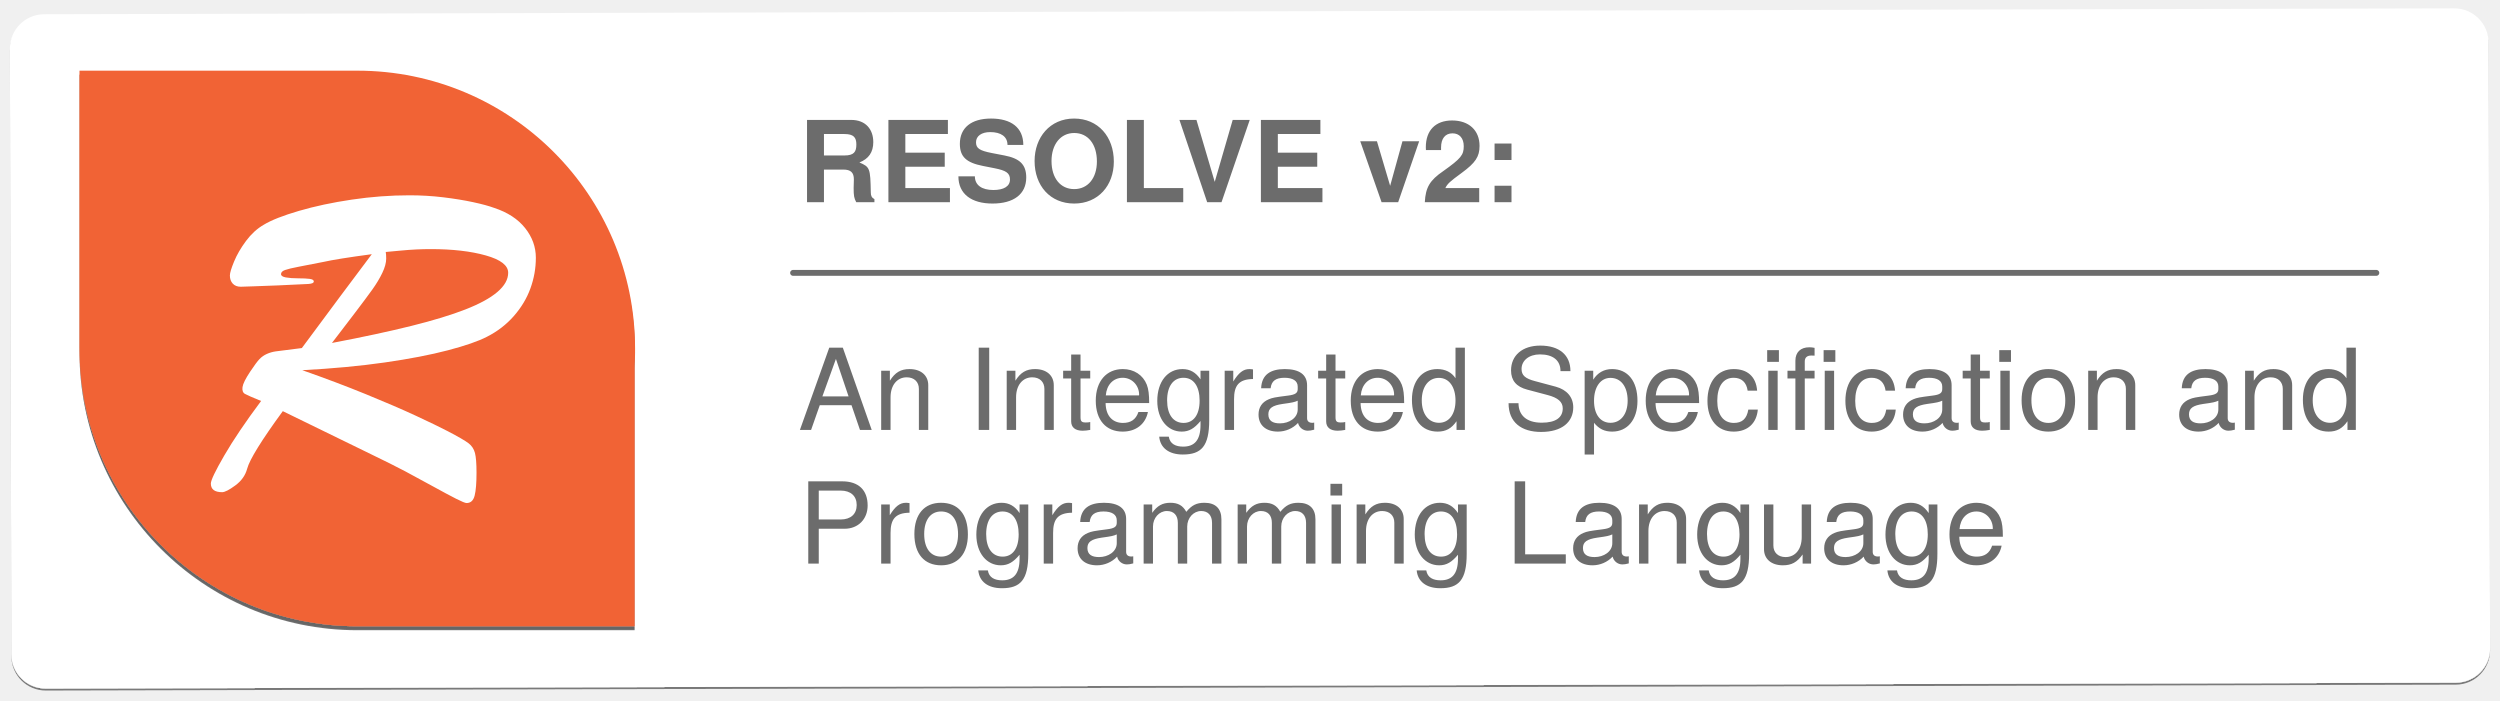
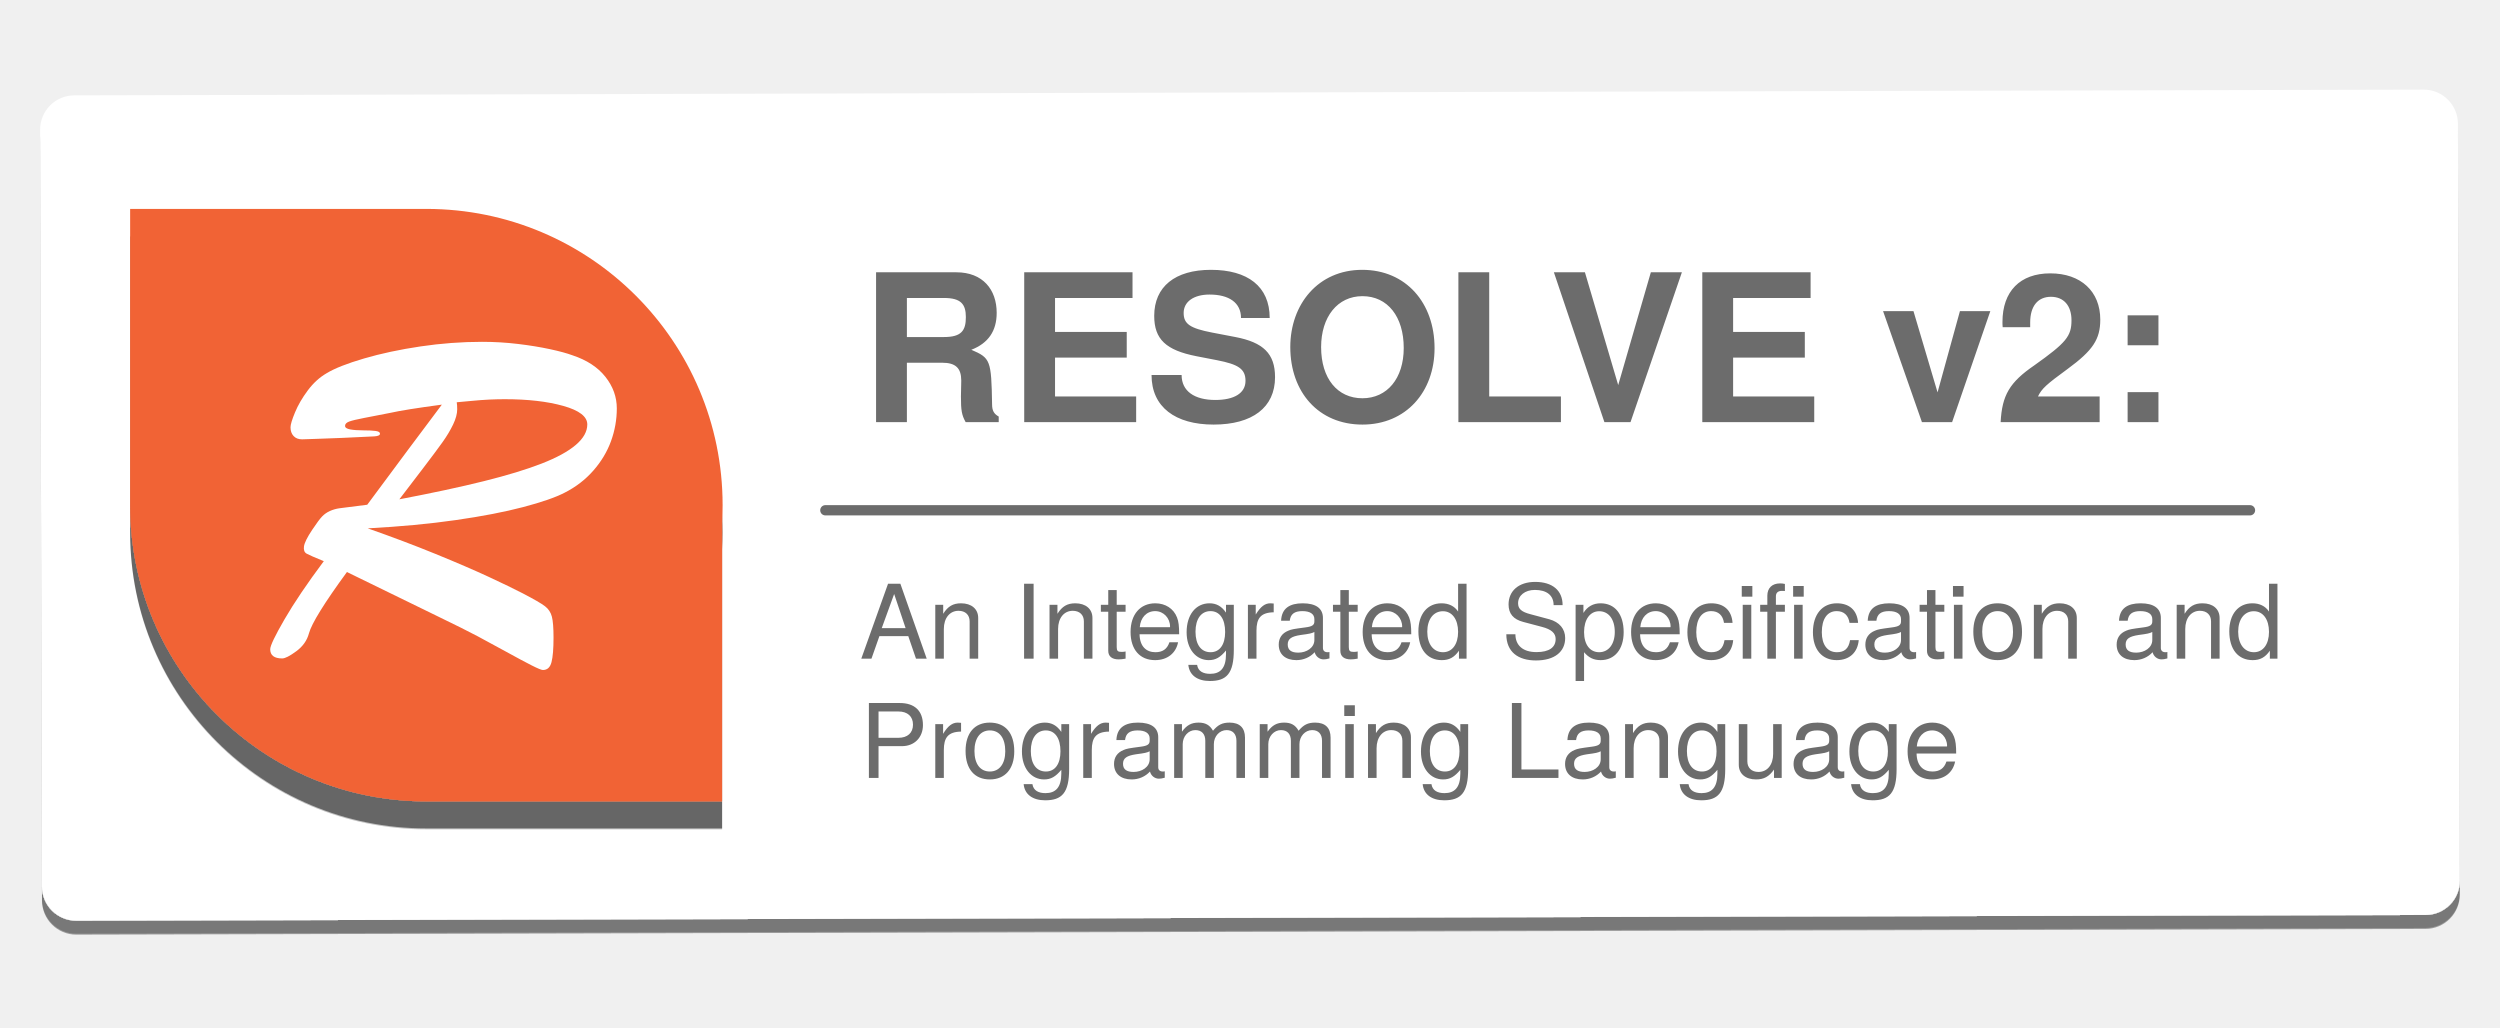
- <svg xmlns="http://www.w3.org/2000/svg" version="1.1" viewBox="61 -57 2547 714" width="2547" height="714">
+ <svg xmlns="http://www.w3.org/2000/svg" version="1.1" viewBox="61 -57 365 150" width="365" height="150">
  <defs>
-     <filter id="Shadow" filterUnits="userSpaceOnUse" x="-193.7" y="-128.4">
+     <filter id="Shadow" filterUnits="userSpaceOnUse" x="24.5" y="-72">
      <feGaussianBlur in="SourceAlpha" result="blur" stdDeviation="-3.333" />
      <feOffset in="blur" result="offset" dx="0" dy="2" />
      <feFlood flood-color="black" flood-opacity=".5" result="flood" />
      <feComposite in="flood" in2="offset" operator="in" result="color" />
      <feMerge>
        <feMergeNode in="color" />
        <feMergeNode in="SourceGraphic" />
      </feMerge>
    </filter>
-     <filter id="Shadow_2" filterUnits="userSpaceOnUse" x="-193.7" y="-128.4">
+     <filter id="Shadow_2" filterUnits="userSpaceOnUse" x="24.5" y="-72">
      <feGaussianBlur in="SourceAlpha" result="blur" stdDeviation="-5.333" />
      <feOffset in="blur" result="offset" dx="0" dy="4" />
      <feFlood flood-color="black" flood-opacity=".598" result="flood" />
      <feComposite in="flood" in2="offset" operator="in" result="color" />
      <feMerge>
        <feMergeNode in="color" />
        <feMergeNode in="SourceGraphic" />
      </feMerge>
    </filter>
  </defs>
-   <g id="Canvas_1" fill="none" fill-opacity="1" stroke-dasharray="none" stroke-opacity="1" stroke="none">
+   <g id="Canvas_1" fill-opacity="1" stroke-opacity="1" stroke-dasharray="none" stroke="none" fill="none">
    <g id="Canvas_1_Layer_1">
      <g id="Graphic_7" filter="url(#Shadow)">
-         <path d="M 106 -42.493 L 2561.296 -48.488 C 2580.626 -48.535 2596.334 -32.903 2596.382 -13.573 C 2596.382 -13.573 2596.382 -13.573 2596.382 -13.573 L 2597.888 603.408 C 2597.935 622.738 2582.303 638.446 2562.974 638.493 L 107.677 644.488 C 88.347 644.535 72.639 628.903 72.592 609.573 C 72.592 609.573 72.592 609.573 72.592 609.573 L 71.085 -7.408 C 71.038 -26.738 86.67 -42.446 106 -42.493 C 106 -42.493 106 -42.493 106 -42.493 Z" fill="white" />
+         <path d="M 71.847 -43.077 L 414.846 -43.915 C 417.608 -43.921 419.852 -41.688 419.859 -38.927 C 419.859 -38.927 419.859 -38.927 419.859 -38.927 L 420.128 71.569 C 420.135 74.33 417.902 76.574 415.141 76.581 L 72.141 77.418 C 69.38 77.425 67.136 75.192 67.129 72.431 C 67.129 72.431 67.129 72.431 67.129 72.431 L 66.859 -38.065 C 66.853 -40.826 69.086 -43.071 71.847 -43.077 Z" fill="white" />
      </g>
      <g id="Graphic_6" filter="url(#Shadow_2)">
-         <path d="M 424.547 15 L 424.547 15 L 142 15 L 142 297.547 L 142 297.547 C 142 297.698 142 297.849 142 298 C 142 454.297 268.703 581 425 581 L 707.547 581 L 707.547 314.156 C 707.847 308.809 708 303.422 708 298 C 708 141.703 581.297 15 425 15 C 424.849 15 424.698 15 424.547 15 Z" fill="#f16334" />
+         <path d="M 123.181 -26.498 L 123.181 -26.499 L 80 -26.499 L 80 16.683 L 80 16.683 C 80 16.706 80 16.729 80 16.752 C 80 40.638 99.364 60.002 123.25 60.002 L 166.431 60.002 L 166.431 19.221 C 166.477 18.404 166.501 17.581 166.501 16.752 C 166.501 -7.135 147.137 -26.499 123.25 -26.499 C 123.227 -26.499 123.204 -26.499 123.181 -26.498 Z" fill="#f16334" />
      </g>
      <g id="Graphic_5">
-         <path d="M 434.151 403.389 L 349.118 361.888 C 327.464 391.51 315.36 411.058 312.803 420.531 C 310.999 427.298 306.977 432.974 300.736 437.561 C 294.496 442.147 290.023 444.44 287.316 444.44 C 279.647 444.44 275.813 441.508 275.813 435.643 C 275.813 432.335 280.361 422.825 289.459 407.111 C 298.556 391.397 311.074 372.865 327.013 351.512 C 318.142 347.903 312.653 345.497 310.548 344.294 C 308.443 343.091 307.616 340.798 308.067 337.415 C 308.518 334.032 311.149 328.731 315.961 321.514 C 320.172 315.198 323.329 310.95 325.434 308.77 C 327.54 306.589 330.021 304.86 332.878 303.582 C 335.735 302.304 338.742 301.439 341.9 300.988 C 345.058 300.537 353.929 299.409 368.515 297.605 C 380.394 281.515 393.288 264.148 407.197 245.502 C 421.107 226.856 431.971 212.346 439.79 201.97 C 416.182 205.128 399.717 207.76 390.394 209.865 C 380.469 211.82 372.162 213.436 365.47 214.714 C 358.779 215.992 354.08 217.12 351.373 218.098 C 348.666 219.075 347.313 220.466 347.313 222.27 C 347.313 223.924 348.967 225.052 352.275 225.654 C 355.583 226.255 359.756 226.556 364.793 226.556 C 369.831 226.556 373.74 226.744 376.522 227.12 C 379.304 227.496 380.695 228.36 380.695 229.714 C 380.695 231.217 378.853 232.082 375.169 232.307 C 371.485 232.533 361.147 233.022 344.155 233.773 C 334.532 234.074 326.45 234.375 319.908 234.676 C 313.367 234.976 308.819 235.127 306.262 235.127 C 302.804 235.127 300.097 234.074 298.143 231.969 C 296.188 229.864 295.21 227.082 295.21 223.624 C 295.21 221.067 296.639 216.331 299.496 209.414 C 302.353 202.497 306.413 195.505 311.676 188.437 C 316.939 181.37 322.953 175.882 329.72 171.972 C 337.389 167.311 349.305 162.612 365.47 157.875 C 381.635 153.138 399.604 149.304 419.377 146.372 C 439.151 143.44 458.736 141.973 478.134 141.973 C 489.863 141.973 501.328 142.65 512.531 144.003 C 523.733 145.357 533.883 147.011 542.98 148.966 C 552.078 150.92 559.258 152.875 564.521 154.83 C 578.204 159.341 588.692 166.183 595.985 175.355 C 603.278 184.528 606.925 194.602 606.925 205.579 C 606.925 216.256 605.083 226.668 601.399 236.818 C 597.714 246.968 592.076 256.366 584.482 265.013 C 576.888 273.659 567.754 280.688 557.077 286.102 C 548.356 290.613 535.124 295.199 517.38 299.861 C 499.636 304.522 478.209 308.657 453.097 312.266 C 427.986 315.875 399.942 318.506 368.966 320.16 C 392.123 328.28 413.738 336.438 433.813 344.633 C 453.887 352.828 470.803 360.121 484.562 366.511 C 498.321 372.902 509.11 378.127 516.929 382.187 C 527.906 387.901 535.048 392.036 538.356 394.593 C 541.665 397.149 543.845 400.457 544.898 404.517 C 545.95 408.577 546.476 415.268 546.476 424.591 C 546.476 435.117 545.837 442.899 544.559 447.936 C 543.281 452.973 540.537 455.492 536.327 455.492 C 534.973 455.492 531.402 454.026 525.613 451.094 C 519.823 448.162 511.816 443.876 501.591 438.237 C 491.366 432.598 482.081 427.561 473.736 423.125 C 465.39 418.689 452.195 412.111 434.151 403.389 Z M 454 199.715 C 454.15 200.768 454.263 201.745 454.338 202.647 C 454.413 203.549 454.451 204.827 454.451 206.482 C 454.451 210.692 453.135 215.541 450.504 221.03 C 447.872 226.518 444.489 232.157 440.354 237.946 C 436.219 243.735 430.053 252.006 421.858 262.757 C 413.663 273.508 406.107 283.395 399.19 292.417 C 430.768 286.402 457.721 280.613 480.051 275.05 C 502.381 269.486 520.763 263.885 535.199 258.246 C 549.634 252.607 560.498 246.668 567.791 240.427 C 575.084 234.187 578.73 227.684 578.73 220.917 C 578.73 213.398 571.099 207.497 555.837 203.211 C 540.574 198.926 521.891 196.783 499.787 196.783 C 495.276 196.783 490.502 196.896 485.464 197.121 C 480.427 197.347 474.412 197.798 467.42 198.474 C 460.428 199.151 455.954 199.565 454 199.715 Z" fill="white" />
+         <path d="M 124.649 32.858 L 111.653 26.516 C 108.344 31.043 106.494 34.03 106.104 35.478 C 105.828 36.512 105.213 37.38 104.259 38.081 C 103.306 38.782 102.622 39.132 102.208 39.132 C 101.036 39.132 100.45 38.684 100.45 37.788 C 100.45 37.282 101.146 35.829 102.536 33.427 C 103.926 31.026 105.839 28.193 108.275 24.93 C 106.919 24.378 106.081 24.011 105.759 23.827 C 105.437 23.643 105.311 23.293 105.38 22.776 C 105.449 22.259 105.851 21.448 106.586 20.345 C 107.23 19.38 107.712 18.731 108.034 18.398 C 108.356 18.065 108.735 17.8 109.171 17.605 C 109.608 17.41 110.068 17.277 110.55 17.209 C 111.033 17.14 112.389 16.967 114.618 16.691 C 116.433 14.233 118.404 11.578 120.53 8.729 C 122.655 5.879 124.316 3.662 125.511 2.076 C 121.903 2.558 119.386 2.961 117.962 3.282 C 116.445 3.581 115.175 3.828 114.153 4.023 C 113.13 4.219 112.412 4.391 111.998 4.54 C 111.584 4.69 111.378 4.902 111.378 5.178 C 111.378 5.431 111.63 5.603 112.136 5.695 C 112.642 5.787 113.279 5.833 114.049 5.833 C 114.819 5.833 115.416 5.862 115.842 5.919 C 116.267 5.977 116.479 6.109 116.479 6.316 C 116.479 6.546 116.198 6.678 115.635 6.712 C 115.072 6.747 113.492 6.821 110.895 6.936 C 109.424 6.982 108.189 7.028 107.189 7.074 C 106.19 7.12 105.495 7.143 105.104 7.143 C 104.575 7.143 104.162 6.982 103.863 6.66 C 103.564 6.339 103.415 5.914 103.415 5.385 C 103.415 4.994 103.633 4.27 104.07 3.213 C 104.506 2.156 105.127 1.088 105.931 .008 C 106.736 -1.073 107.655 -1.911 108.689 -2.509 C 109.861 -3.221 111.682 -3.939 114.153 -4.663 C 116.623 -5.387 119.369 -5.973 122.391 -6.421 C 125.413 -6.869 128.406 -7.093 131.371 -7.093 C 133.163 -7.093 134.915 -6.99 136.628 -6.783 C 138.34 -6.576 139.891 -6.324 141.281 -6.025 C 142.671 -5.726 143.769 -5.427 144.573 -5.129 C 146.664 -4.439 148.267 -3.394 149.382 -1.992 C 150.496 -.59 151.054 .95 151.054 2.627 C 151.054 4.259 150.772 5.85 150.209 7.402 C 149.646 8.953 148.784 10.389 147.624 11.71 C 146.463 13.032 145.067 14.106 143.436 14.933 C 142.103 15.623 140.08 16.324 137.369 17.036 C 134.657 17.749 131.382 18.381 127.544 18.932 C 123.707 19.484 119.421 19.886 114.687 20.139 C 118.226 21.38 121.529 22.626 124.597 23.879 C 127.665 25.131 130.25 26.246 132.353 27.222 C 134.456 28.199 136.105 28.998 137.3 29.618 C 138.977 30.491 140.069 31.123 140.574 31.514 C 141.08 31.905 141.413 32.41 141.574 33.031 C 141.735 33.651 141.815 34.674 141.815 36.099 C 141.815 37.707 141.718 38.896 141.522 39.666 C 141.327 40.436 140.908 40.821 140.264 40.821 C 140.057 40.821 139.512 40.597 138.627 40.149 C 137.742 39.701 136.518 39.046 134.956 38.184 C 133.393 37.322 131.974 36.552 130.699 35.874 C 129.423 35.197 127.407 34.191 124.649 32.858 Z M 127.682 1.731 C 127.705 1.892 127.723 2.041 127.734 2.179 C 127.746 2.317 127.751 2.512 127.751 2.765 C 127.751 3.409 127.55 4.15 127.148 4.989 C 126.746 5.827 126.229 6.689 125.597 7.574 C 124.965 8.459 124.023 9.723 122.77 11.366 C 121.518 13.009 120.363 14.52 119.306 15.899 C 124.132 14.979 128.251 14.095 131.664 13.244 C 135.076 12.394 137.886 11.538 140.092 10.676 C 142.298 9.815 143.958 8.907 145.073 7.953 C 146.187 6.999 146.745 6.006 146.745 4.971 C 146.745 3.822 145.578 2.92 143.246 2.265 C 140.913 1.61 138.058 1.283 134.68 1.283 C 133.99 1.283 133.261 1.3 132.491 1.335 C 131.721 1.369 130.802 1.438 129.733 1.542 C 128.665 1.645 127.981 1.708 127.682 1.731 Z" fill="white" />
      </g>
      <g id="Graphic_4">
-         <text transform="translate(874 37)" fill="#6c6c6c">
-           <tspan font-family="Helvetica Neue" font-weight="bold" font-size="115" fill="#6c6c6c" x="0" y="112">RESOLVE v2:</tspan>
+         <text transform="translate(186.5 -24.37021)" fill="#6c6c6c">
+           <tspan font-family="Helvetica Neue" font-weight="bold" font-size="30" fill="#6c6c6c" x="0" y="29">RESOLVE v2:</tspan>
        </text>
      </g>
      <g id="Graphic_3">
-         <text transform="translate(874 272)" fill="#6c6c6c">
-           <tspan font-family="Helvetica Neue" font-size="115" fill="#6c6c6c" x="0" y="109">An Integrated Specification and </tspan>
-           <tspan font-family="Helvetica Neue" font-size="115" fill="#6c6c6c" x="0" y="245.22">Programming Language</tspan>
+         <text transform="translate(186.5 25.16074)" fill="#6c6c6c">
+           <tspan font-family="Helvetica Neue" font-size="15" fill="#6c6c6c" x="0" y="14">An Integrated Specification and </tspan>
+           <tspan font-family="Helvetica Neue" font-size="15" fill="#6c6c6c" x="0" y="31.42">Programming Language</tspan>
        </text>
      </g>
      <g id="Line_2">
-         <line x1="869" y1="221" x2="2482" y2="221" stroke="#6c6c6c" stroke-linecap="round" stroke-linejoin="round" stroke-width="6" />
+         <line x1="181.5" y1="17.5" x2="389.5" y2="17.5" stroke="#6c6c6c" stroke-linecap="round" stroke-linejoin="round" stroke-width="1.5" />
      </g>
    </g>
  </g>
</svg>
